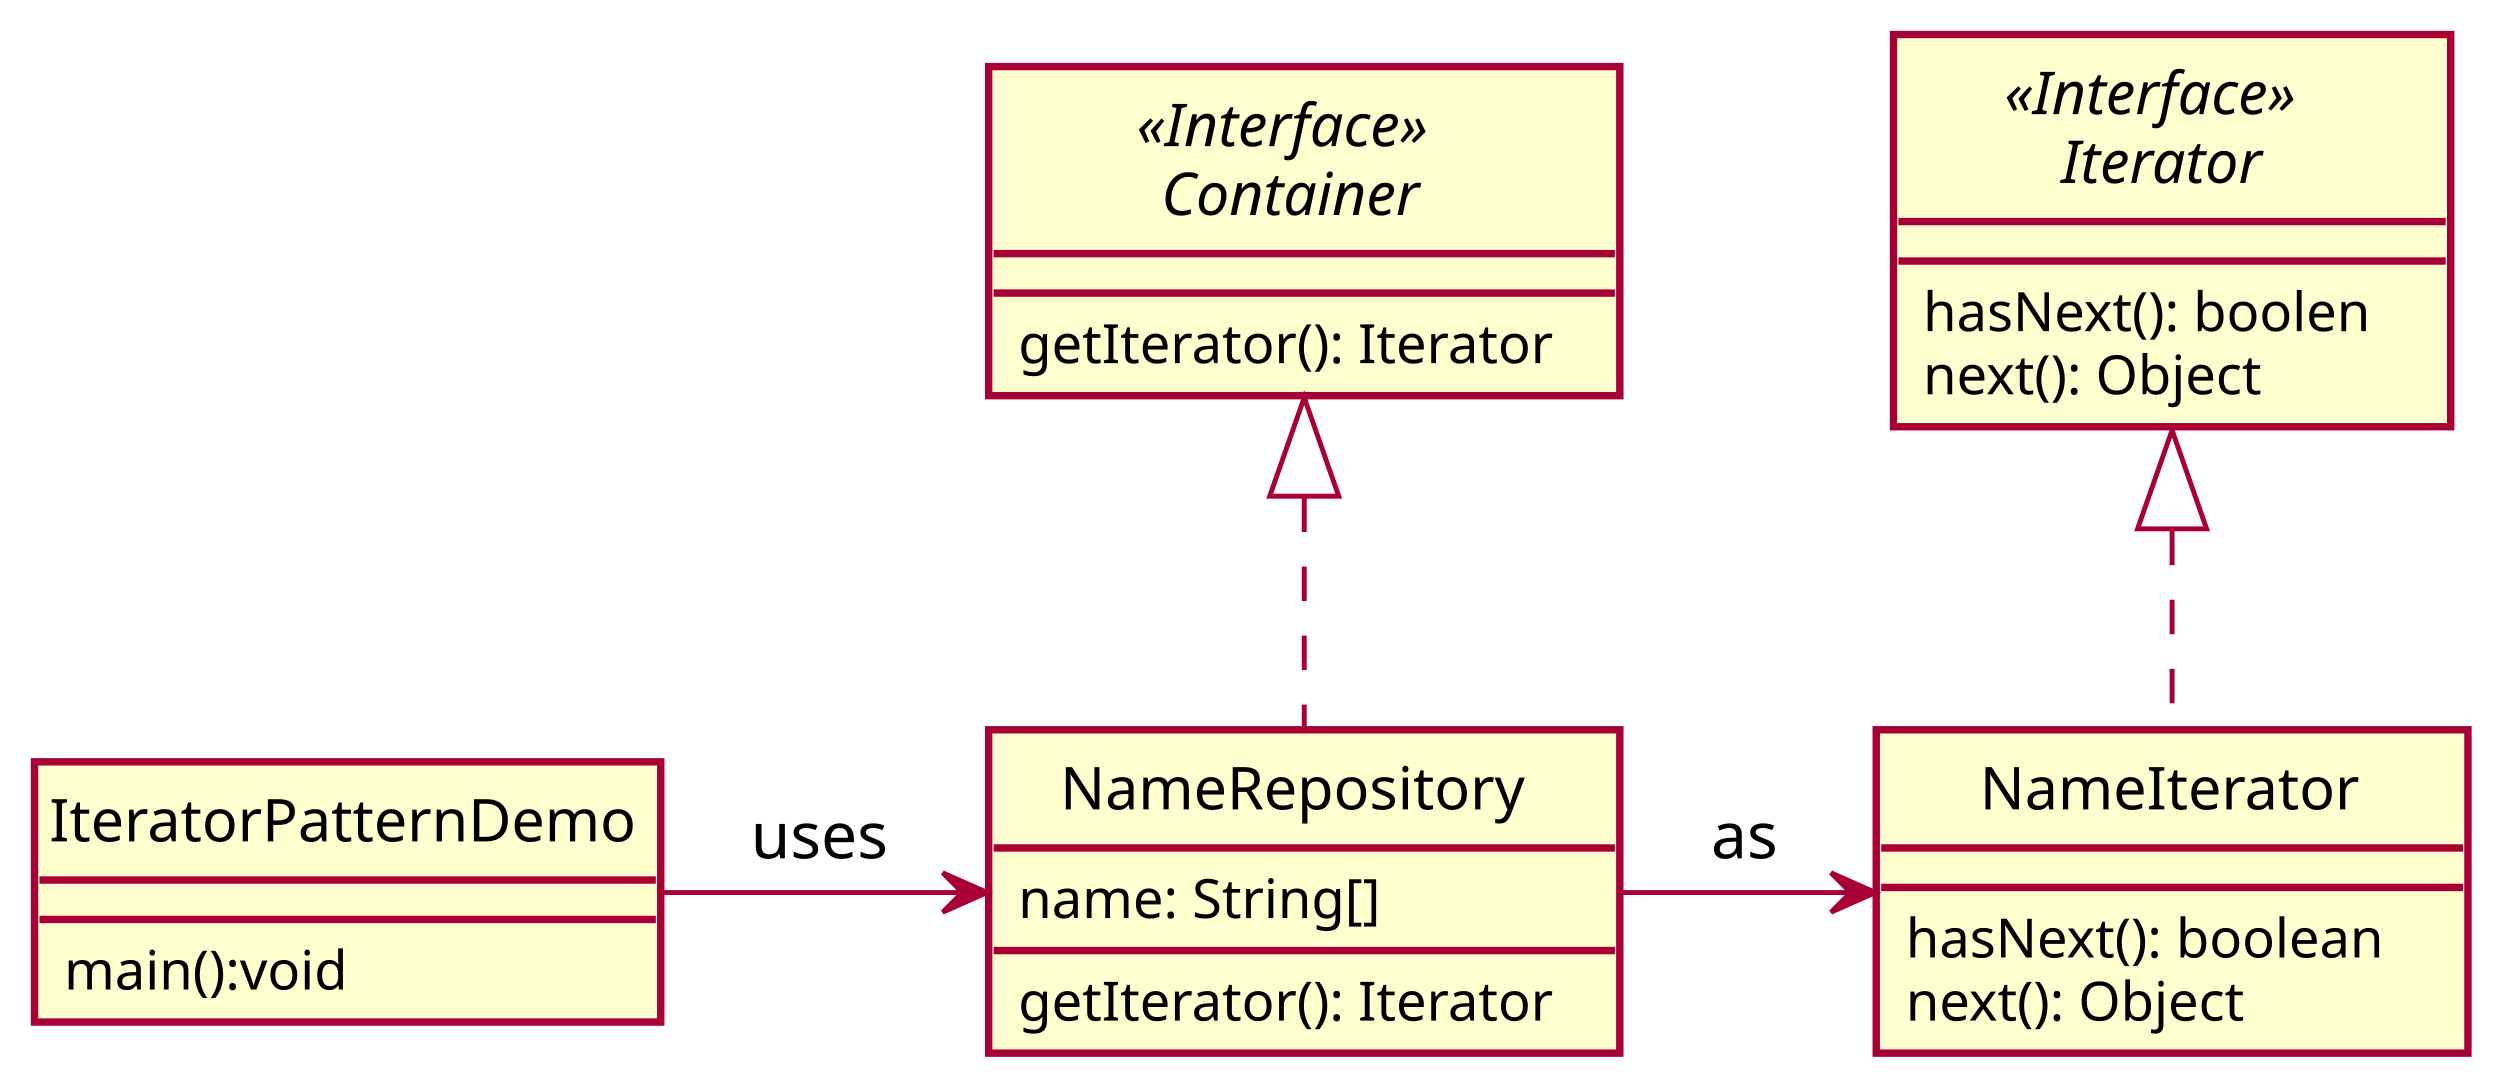
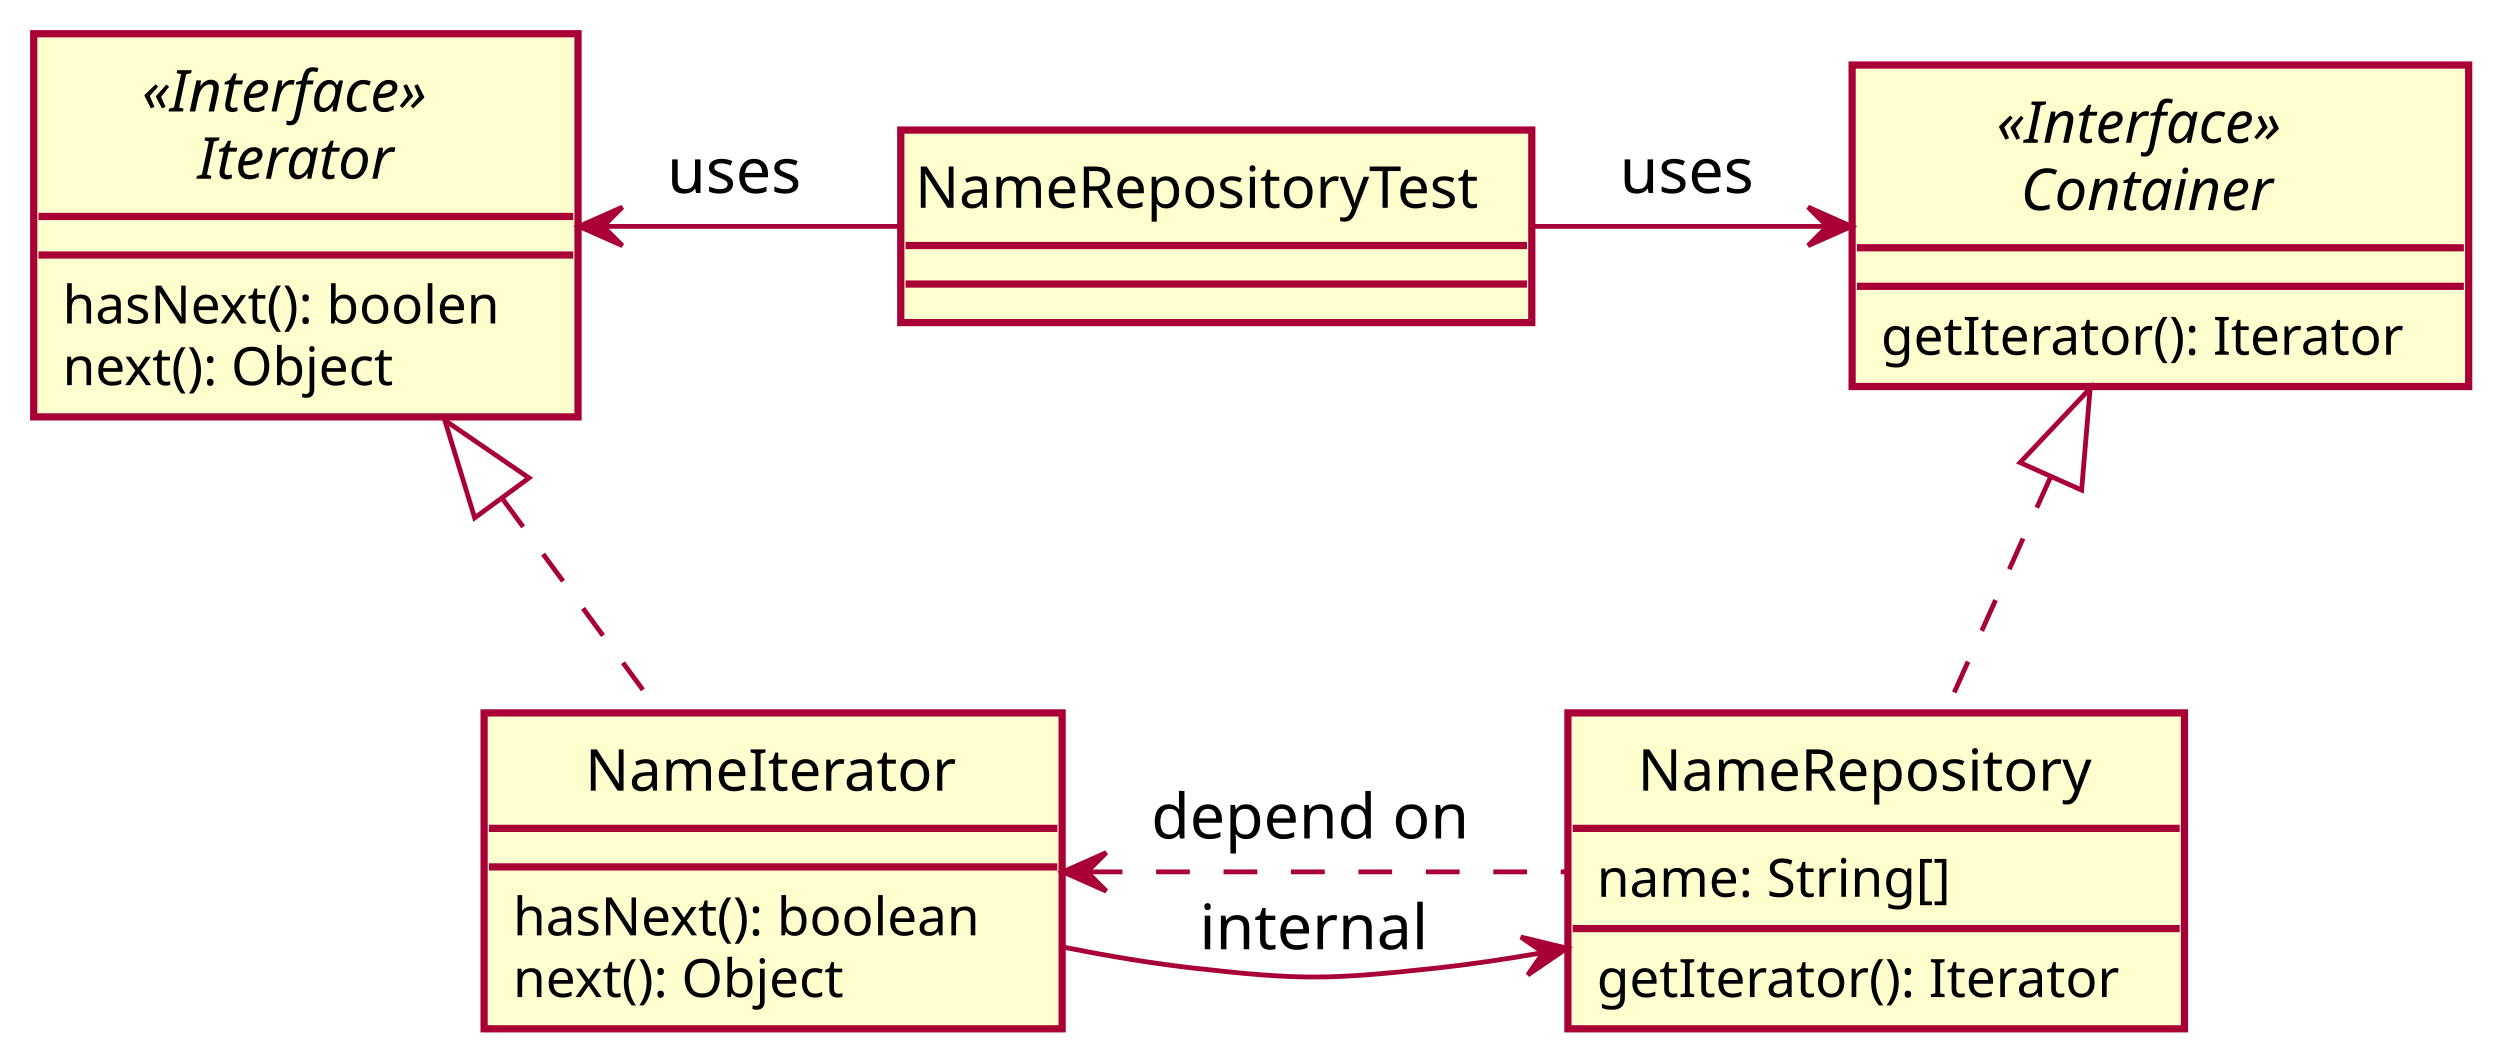
- <svg xmlns="http://www.w3.org/2000/svg" contentScriptType="application/ecmascript" contentStyleType="text/css" height="220px" preserveAspectRatio="none" style="width:507px;height:220px;" version="1.1" viewBox="0 0 507 220" width="507px" zoomAndPan="magnify">
+ <svg xmlns="http://www.w3.org/2000/svg" contentScriptType="application/ecmascript" contentStyleType="text/css" height="220px" preserveAspectRatio="none" style="width:519px;height:220px;background:#FFFFFF;" version="1.1" viewBox="0 0 519 220" width="519px" zoomAndPan="magnify">
  <defs />
  <g>
-     <rect codeLine="2" fill="#FEFECE" height="66.742" id="Container" style="stroke:#A80036;stroke-width:1.5;" width="128" x="200.5" y="13.5" />
-     <text fill="#000000" font-family="sans-serif" font-size="12" font-style="italic" lengthAdjust="spacing" textLength="68" x="230.5" y="29.639">«Interface»</text>
-     <text fill="#000000" font-family="sans-serif" font-size="12" font-style="italic" lengthAdjust="spacing" textLength="58" x="235.5" y="43.607">Container</text>
-     <line style="stroke:#A80036;stroke-width:1.5;" x1="201.5" x2="327.5" y1="51.438" y2="51.438" />
-     <line style="stroke:#A80036;stroke-width:1.5;" x1="201.5" x2="327.5" y1="59.438" y2="59.438" />
-     <text fill="#000000" font-family="sans-serif" font-size="11" lengthAdjust="spacing" textLength="116" x="206.5" y="73.648">getIterator(): Iterator</text>
-     <rect codeLine="5" fill="#FEFECE" height="79.547" id="Iterator" style="stroke:#A80036;stroke-width:1.5;" width="113" x="384" y="7" />
-     <text fill="#000000" font-family="sans-serif" font-size="12" font-style="italic" lengthAdjust="spacing" textLength="68" x="406.5" y="23.139">«Interface»</text>
-     <text fill="#000000" font-family="sans-serif" font-size="12" font-style="italic" lengthAdjust="spacing" textLength="45" x="418" y="37.107">Iterator</text>
-     <line style="stroke:#A80036;stroke-width:1.5;" x1="385" x2="496" y1="44.938" y2="44.938" />
-     <line style="stroke:#A80036;stroke-width:1.5;" x1="385" x2="496" y1="52.938" y2="52.938" />
-     <text fill="#000000" font-family="sans-serif" font-size="11" lengthAdjust="spacing" textLength="101" x="390" y="67.148">hasNext(): boolen</text>
-     <text fill="#000000" font-family="sans-serif" font-size="11" lengthAdjust="spacing" textLength="78" x="390" y="79.953">next(): Object</text>
-     <rect codeLine="20" fill="#FEFECE" height="65.578" id="NameRepository" style="stroke:#A80036;stroke-width:1.5;" width="128" x="200.5" y="148" />
-     <text fill="#000000" font-family="sans-serif" font-size="12" lengthAdjust="spacing" textLength="99" x="215" y="164.139">NameRepository</text>
-     <line style="stroke:#A80036;stroke-width:1.5;" x1="201.5" x2="327.5" y1="171.969" y2="171.969" />
-     <text fill="#000000" font-family="sans-serif" font-size="11" lengthAdjust="spacing" textLength="81" x="206.5" y="186.179">name: String[]</text>
-     <line style="stroke:#A80036;stroke-width:1.5;" x1="201.5" x2="327.5" y1="192.773" y2="192.773" />
-     <text fill="#000000" font-family="sans-serif" font-size="11" lengthAdjust="spacing" textLength="116" x="206.5" y="206.984">getIterator(): Iterator</text>
-     <rect codeLine="21" fill="#FEFECE" height="65.578" id="NameIterator" style="stroke:#A80036;stroke-width:1.5;" width="120" x="380.5" y="148" />
-     <text fill="#000000" font-family="sans-serif" font-size="12" lengthAdjust="spacing" textLength="78" x="401.5" y="164.139">NameIterator</text>
-     <line style="stroke:#A80036;stroke-width:1.5;" x1="381.5" x2="499.5" y1="171.969" y2="171.969" />
-     <line style="stroke:#A80036;stroke-width:1.5;" x1="381.5" x2="499.5" y1="179.969" y2="179.969" />
-     <text fill="#000000" font-family="sans-serif" font-size="11" lengthAdjust="spacing" textLength="108" x="386.5" y="194.179">hasNext(): boolean</text>
-     <text fill="#000000" font-family="sans-serif" font-size="11" lengthAdjust="spacing" textLength="78" x="386.5" y="206.984">next(): Object</text>
-     <rect codeLine="17" fill="#FEFECE" height="52.773" id="IteratorPatternDemo" style="stroke:#A80036;stroke-width:1.5;" width="127" x="7" y="154.5" />
-     <text fill="#000000" font-family="sans-serif" font-size="12" lengthAdjust="spacing" textLength="121" x="10" y="170.639">IteratorPatternDemo</text>
-     <line style="stroke:#A80036;stroke-width:1.5;" x1="8" x2="133" y1="178.469" y2="178.469" />
-     <line style="stroke:#A80036;stroke-width:1.5;" x1="8" x2="133" y1="186.469" y2="186.469" />
-     <text fill="#000000" font-family="sans-serif" font-size="11" lengthAdjust="spacing" textLength="63" x="13" y="200.679">main():void</text>
-     <path d="M264.5,100.887 C264.5,116.742 264.5,133.649 264.5,147.746 " fill="none" id="Container-backto-NameRepository" style="stroke:#A80036;stroke-width:1.0;stroke-dasharray:7.0,7.0;" />
-     <polygon fill="none" points="257.5,100.629,264.5,80.629,271.5,100.629,257.5,100.629" style="stroke:#A80036;stroke-width:1.0;" />
-     <path d="M440.5,107.627 C440.5,121.456 440.5,135.661 440.5,147.784 " fill="none" id="Iterator-backto-NameIterator" style="stroke:#A80036;stroke-width:1.0;stroke-dasharray:7.0,7.0;" />
-     <polygon fill="none" points="433.5,107.247,440.5,87.247,447.5,107.247,433.5,107.247" style="stroke:#A80036;stroke-width:1.0;" />
-     <path codeLine="22" d="M134.023,181 C153.582,181 175.212,181 195.142,181 " fill="none" id="IteratorPatternDemo-to-NameRepository" style="stroke:#A80036;stroke-width:1.0;" />
-     <polygon fill="#A80036" points="200.17,181,191.17,177,195.17,181,191.17,185,200.17,181" style="stroke:#A80036;stroke-width:1.0;" />
-     <text fill="#000000" font-family="sans-serif" font-size="13" lengthAdjust="spacing" textLength="30" x="152.25" y="174.067">uses</text>
-     <path codeLine="23" d="M328.538,181 C343.726,181 359.945,181 375.19,181 " fill="none" id="NameRepository-to-NameIterator" style="stroke:#A80036;stroke-width:1.0;" />
-     <polygon fill="#A80036" points="380.319,181,371.319,177,375.319,181,371.319,185,380.319,181" style="stroke:#A80036;stroke-width:1.0;" />
-     <text fill="#000000" font-family="sans-serif" font-size="13" lengthAdjust="spacing" textLength="15" x="347" y="174.067">as</text>
+     <rect codeLine="2" fill="#FEFECE" height="66.742" id="Container" style="stroke:#A80036;stroke-width:1.5;" width="128" x="384.5" y="13.5" />
+     <text fill="#000000" font-family="sans-serif" font-size="12" font-style="italic" lengthAdjust="spacing" textLength="68" x="414.5" y="29.639">«Interface»</text>
+     <text fill="#000000" font-family="sans-serif" font-size="12" font-style="italic" lengthAdjust="spacing" textLength="58" x="419.5" y="43.607">Container</text>
+     <line style="stroke:#A80036;stroke-width:1.5;" x1="385.5" x2="511.5" y1="51.438" y2="51.438" />
+     <line style="stroke:#A80036;stroke-width:1.5;" x1="385.5" x2="511.5" y1="59.438" y2="59.438" />
+     <text fill="#000000" font-family="sans-serif" font-size="11" lengthAdjust="spacing" textLength="116" x="390.5" y="73.648">getIterator(): Iterator</text>
+     <rect codeLine="5" fill="#FEFECE" height="79.547" id="Iterator" style="stroke:#A80036;stroke-width:1.5;" width="113" x="7" y="7" />
+     <text fill="#000000" font-family="sans-serif" font-size="12" font-style="italic" lengthAdjust="spacing" textLength="68" x="29.5" y="23.139">«Interface»</text>
+     <text fill="#000000" font-family="sans-serif" font-size="12" font-style="italic" lengthAdjust="spacing" textLength="45" x="41" y="37.107">Iterator</text>
+     <line style="stroke:#A80036;stroke-width:1.5;" x1="8" x2="119" y1="44.938" y2="44.938" />
+     <line style="stroke:#A80036;stroke-width:1.5;" x1="8" x2="119" y1="52.938" y2="52.938" />
+     <text fill="#000000" font-family="sans-serif" font-size="11" lengthAdjust="spacing" textLength="101" x="13" y="67.148">hasNext(): boolen</text>
+     <text fill="#000000" font-family="sans-serif" font-size="11" lengthAdjust="spacing" textLength="78" x="13" y="79.953">next(): Object</text>
+     <rect codeLine="19" fill="#FEFECE" height="65.578" id="NameRepository" style="stroke:#A80036;stroke-width:1.5;" width="128" x="325.5" y="148" />
+     <text fill="#000000" font-family="sans-serif" font-size="12" lengthAdjust="spacing" textLength="99" x="340" y="164.139">NameRepository</text>
+     <line style="stroke:#A80036;stroke-width:1.5;" x1="326.5" x2="452.5" y1="171.969" y2="171.969" />
+     <text fill="#000000" font-family="sans-serif" font-size="11" lengthAdjust="spacing" textLength="81" x="331.5" y="186.179">name: String[]</text>
+     <line style="stroke:#A80036;stroke-width:1.5;" x1="326.5" x2="452.5" y1="192.773" y2="192.773" />
+     <text fill="#000000" font-family="sans-serif" font-size="11" lengthAdjust="spacing" textLength="116" x="331.5" y="206.984">getIterator(): Iterator</text>
+     <rect codeLine="20" fill="#FEFECE" height="65.578" id="NameIterator" style="stroke:#A80036;stroke-width:1.5;" width="120" x="100.5" y="148" />
+     <text fill="#000000" font-family="sans-serif" font-size="12" lengthAdjust="spacing" textLength="78" x="121.5" y="164.139">NameIterator</text>
+     <line style="stroke:#A80036;stroke-width:1.5;" x1="101.5" x2="219.5" y1="171.969" y2="171.969" />
+     <line style="stroke:#A80036;stroke-width:1.5;" x1="101.5" x2="219.5" y1="179.969" y2="179.969" />
+     <text fill="#000000" font-family="sans-serif" font-size="11" lengthAdjust="spacing" textLength="108" x="106.5" y="194.179">hasNext(): boolean</text>
+     <text fill="#000000" font-family="sans-serif" font-size="11" lengthAdjust="spacing" textLength="78" x="106.5" y="206.984">next(): Object</text>
+     <rect codeLine="17" fill="#FEFECE" height="39.969" id="NameRepositoryTest" style="stroke:#A80036;stroke-width:1.5;" width="131" x="187" y="27" />
+     <text fill="#000000" font-family="sans-serif" font-size="12" lengthAdjust="spacing" textLength="125" x="190" y="43.139">NameRepositoryTest</text>
+     <line style="stroke:#A80036;stroke-width:1.5;" x1="188" x2="317" y1="50.969" y2="50.969" />
+     <line style="stroke:#A80036;stroke-width:1.5;" x1="188" x2="317" y1="58.969" y2="58.969" />
+     <path d="M425.7,99.011 C418.374,115.4 410.467,133.091 403.917,147.746 " fill="none" id="Container-backto-NameRepository" style="stroke:#A80036;stroke-width:1.0;stroke-dasharray:7.0,7.0;" />
+     <polygon fill="none" points="419.364,96.032,433.916,80.629,432.145,101.745,419.364,96.032" style="stroke:#A80036;stroke-width:1.0;" />
+     <path d="M104.456,103.734 C115.5,118.763 127.079,134.52 136.826,147.784 " fill="none" id="Iterator-backto-NameIterator" style="stroke:#A80036;stroke-width:1.0;stroke-dasharray:7.0,7.0;" />
+     <polygon fill="none" points="98.543,107.509,92.341,87.247,109.825,99.218,98.543,107.509" style="stroke:#A80036;stroke-width:1.0;" />
+     <path codeLine="22" d="M226.015,181 C257.187,181 294.328,181 325.325,181 " fill="none" id="NameIterator-backto-NameRepository" style="stroke:#A80036;stroke-width:1.0;stroke-dasharray:7.0,7.0;" />
+     <polygon fill="#A80036" points="220.667,181,229.667,185,225.667,181,229.667,177,220.667,181" style="stroke:#A80036;stroke-width:1.0;" />
+     <text fill="#000000" font-family="sans-serif" font-size="13" lengthAdjust="spacing" textLength="68" x="239" y="174.067">depend on</text>
+     <path codeLine="23" d="M220.918,196.662 C229.94,198.46 239.174,200.004 248,201 C270.082,203.492 275.906,203.386 298,201 C305.224,200.22 312.715,199.102 320.158,197.789 " fill="none" id="NameIterator-to-NameRepository" style="stroke:#A80036;stroke-width:1.0;" />
+     <polygon fill="#A80036" points="325.3,196.851,315.728,194.531,320.381,197.748,317.164,202.401,325.3,196.851" style="stroke:#A80036;stroke-width:1.0;" />
+     <text fill="#000000" font-family="sans-serif" font-size="13" lengthAdjust="spacing" textLength="48" x="249" y="197.067">internal</text>
+     <path codeLine="24" d="M125.428,47 C145.108,47 166.935,47 186.867,47 " fill="none" id="Iterator-backto-NameRepositoryTest" style="stroke:#A80036;stroke-width:1.0;" />
+     <polygon fill="#A80036" points="120.206,47,129.206,51,125.206,47,129.206,43,120.206,47" style="stroke:#A80036;stroke-width:1.0;" />
+     <text fill="#000000" font-family="sans-serif" font-size="13" lengthAdjust="spacing" textLength="30" x="138.5" y="40.067">uses</text>
+     <path codeLine="25" d="M318.038,47 C337.735,47 359.406,47 379.33,47 " fill="none" id="NameRepositoryTest-to-Container" style="stroke:#A80036;stroke-width:1.0;" />
+     <polygon fill="#A80036" points="384.356,47,375.356,43,379.356,47,375.356,51,384.356,47" style="stroke:#A80036;stroke-width:1.0;" />
+     <text fill="#000000" font-family="sans-serif" font-size="13" lengthAdjust="spacing" textLength="30" x="336.25" y="40.067">uses</text>
  </g>
</svg>
